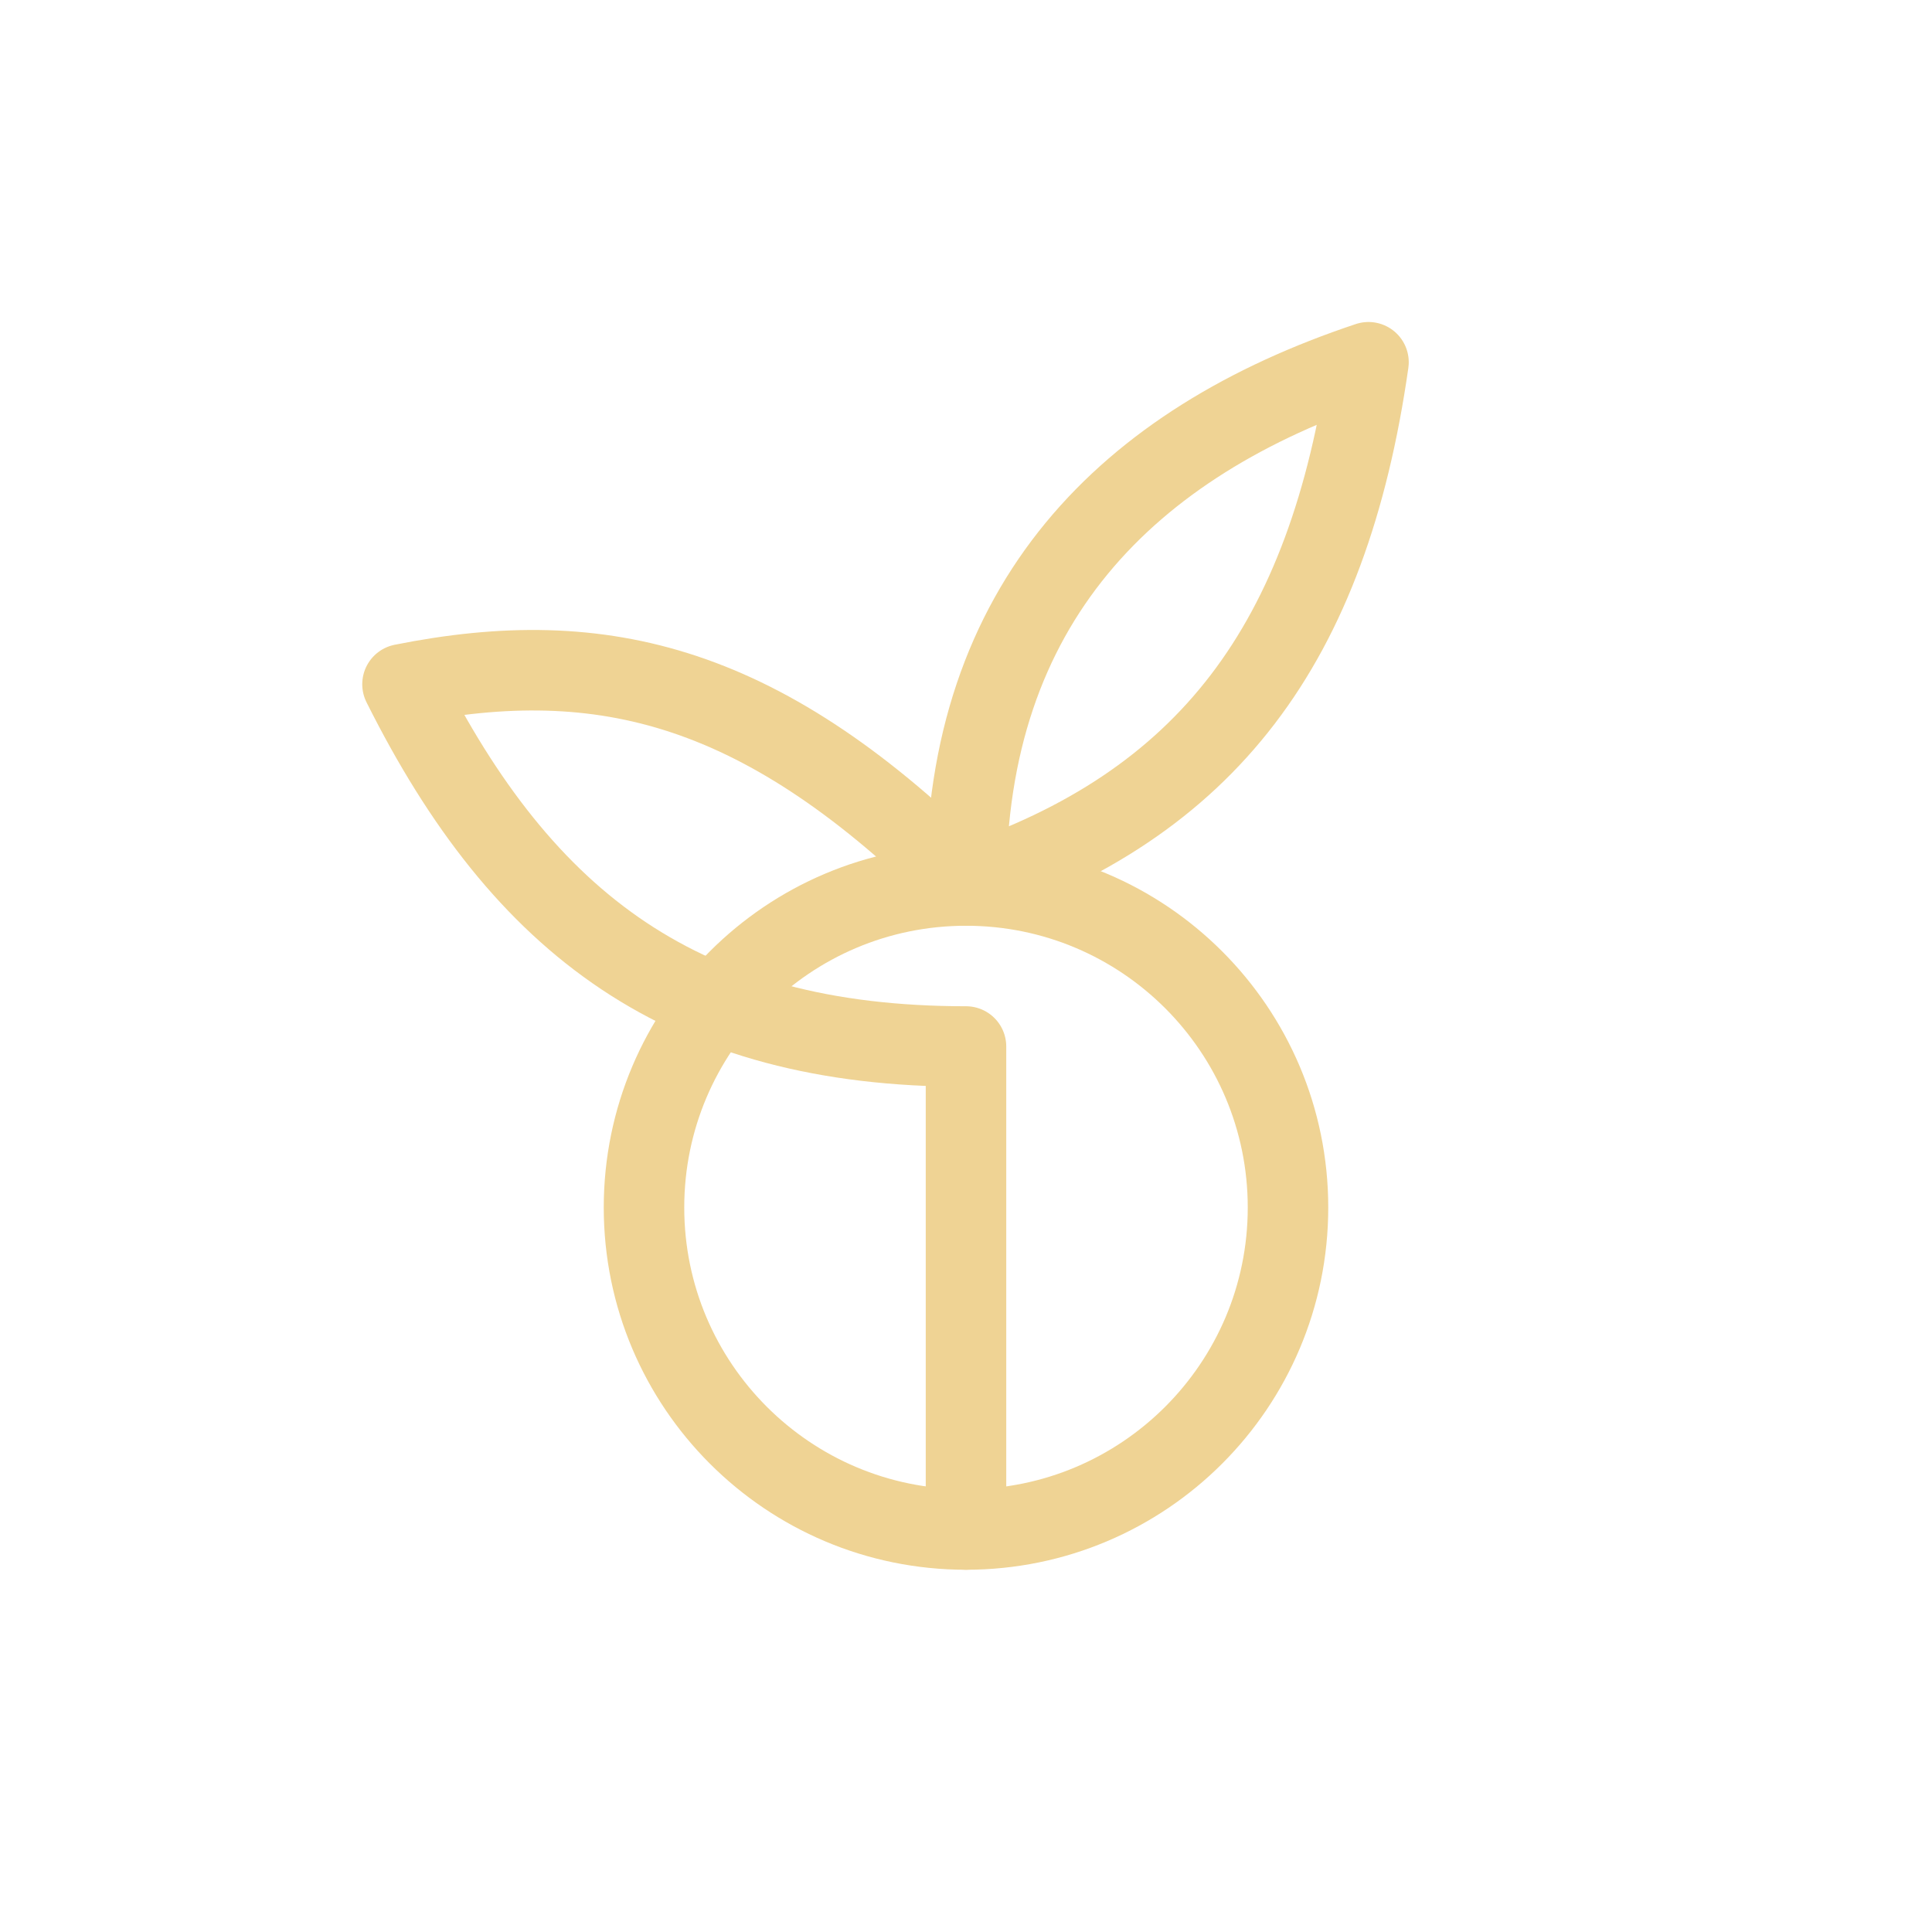
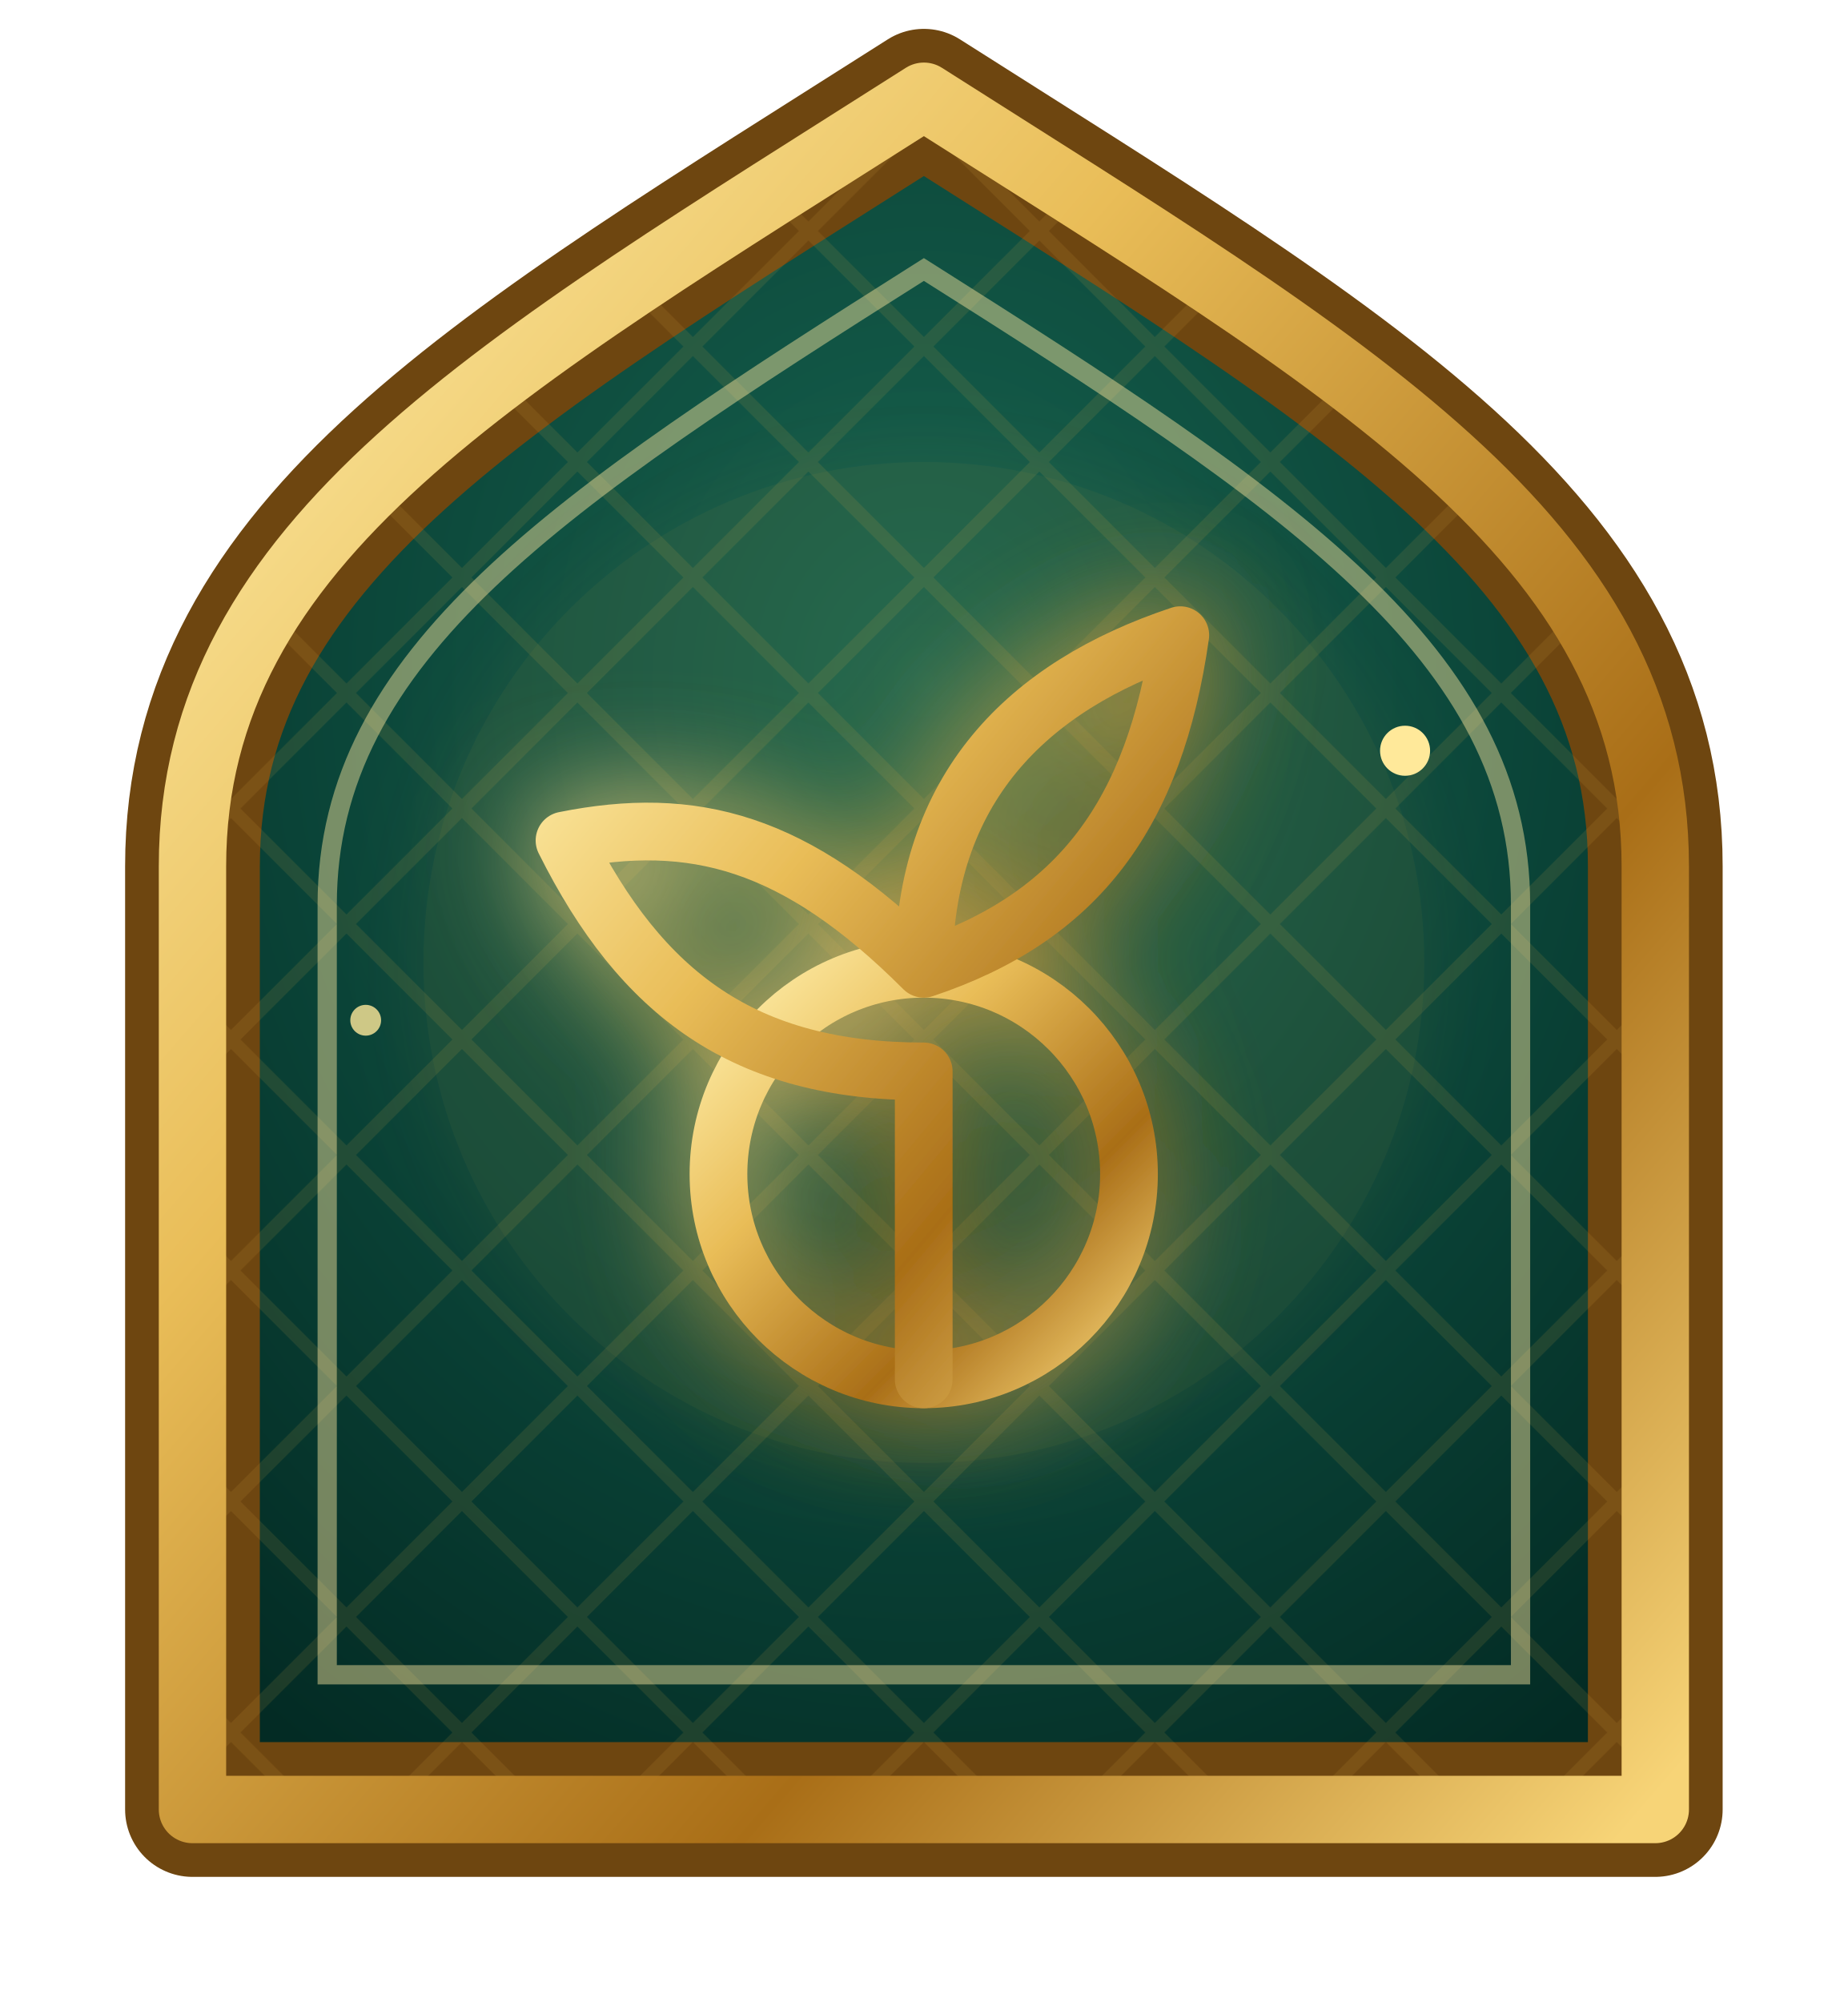
- <svg xmlns="http://www.w3.org/2000/svg" viewBox="0 0 48 48" fill="none" stroke="#efd394" stroke-width="2" stroke-linecap="round" stroke-linejoin="round">
-   <circle cx="24" cy="30" r="8" />
-   <path d="M24 22c0-7 4-11 10-13-1 7-4 11-10 13Zm0 0c-5-5-9-6-14-5 3 6 7 9 14 9v12" />
+ <svg xmlns="http://www.w3.org/2000/svg" viewBox="0 0 96 104" role="img" aria-hidden="true">
+   <defs>
+     <radialGradient id="emerald" cx="50%" cy="34%" r="76%">
+       <stop offset="0" stop-color="#17634f" />
+       <stop offset=".58" stop-color="#0a4337" />
+       <stop offset="1" stop-color="#032b24" />
+     </radialGradient>
+     <linearGradient id="gold" x1="0" y1="0" x2="1" y2="1">
+       <stop stop-color="#fff0ad" />
+       <stop offset=".34" stop-color="#e9bd58" />
+       <stop offset=".7" stop-color="#a96e17" />
+       <stop offset="1" stop-color="#f7d477" />
+     </linearGradient>
+     <filter id="glow" x="-40%" y="-40%" width="180%" height="180%">
+       <feGaussianBlur stdDeviation="2.2" result="b" />
+       <feMerge>
+         <feMergeNode in="b" />
+         <feMergeNode in="SourceGraphic" />
+       </feMerge>
+     </filter>
+     <pattern id="pattern" width="12" height="12" patternUnits="userSpaceOnUse">
+       <path d="M6 0 12 6 6 12 0 6Z" fill="none" stroke="#d9aa46" stroke-opacity=".12" stroke-width=".7" />
+     </pattern>
+   </defs>
+   <path d="M10 94V45C10 28 26 19 48 5c22 14 38 23 38 40v49Z" fill="url(#emerald)" stroke="#6e4610" stroke-width="7" stroke-linejoin="round" />
+   <path d="M10 94V45C10 28 26 19 48 5c22 14 38 23 38 40v49Z" fill="url(#pattern)" stroke="url(#gold)" stroke-width="3.5" stroke-linejoin="round" />
+   <path d="M17 87V47c0-13 12-21 31-33 19 12 31 20 31 33v40Z" fill="none" stroke="#ffe9a0" stroke-opacity=".45" />
+   <circle cx="48" cy="50" r="26" fill="#e2ad42" opacity=".08" filter="url(#glow)" />
+   <g transform="translate(16 21) scale(1.333)" fill="none" stroke="url(#gold)" stroke-width="2.25" stroke-linecap="round" stroke-linejoin="round" filter="url(#glow)">
+     <circle cx="24" cy="30" r="8" />
+     <path d="M24 22c0-7 4-11 10-13-1 7-4 11-10 13Zm0 0c-5-5-9-6-14-5 3 6 7 9 14 9v12" />
+   </g>
+   <circle cx="73" cy="39" r="1.3" fill="#ffe99a" />
+   <circle cx="19" cy="53" r=".8" fill="#ffe99a" opacity=".8" />
+   <path d="M31 96h34" stroke="url(#gold)" stroke-width="1.4" stroke-linecap="round" />
</svg>
